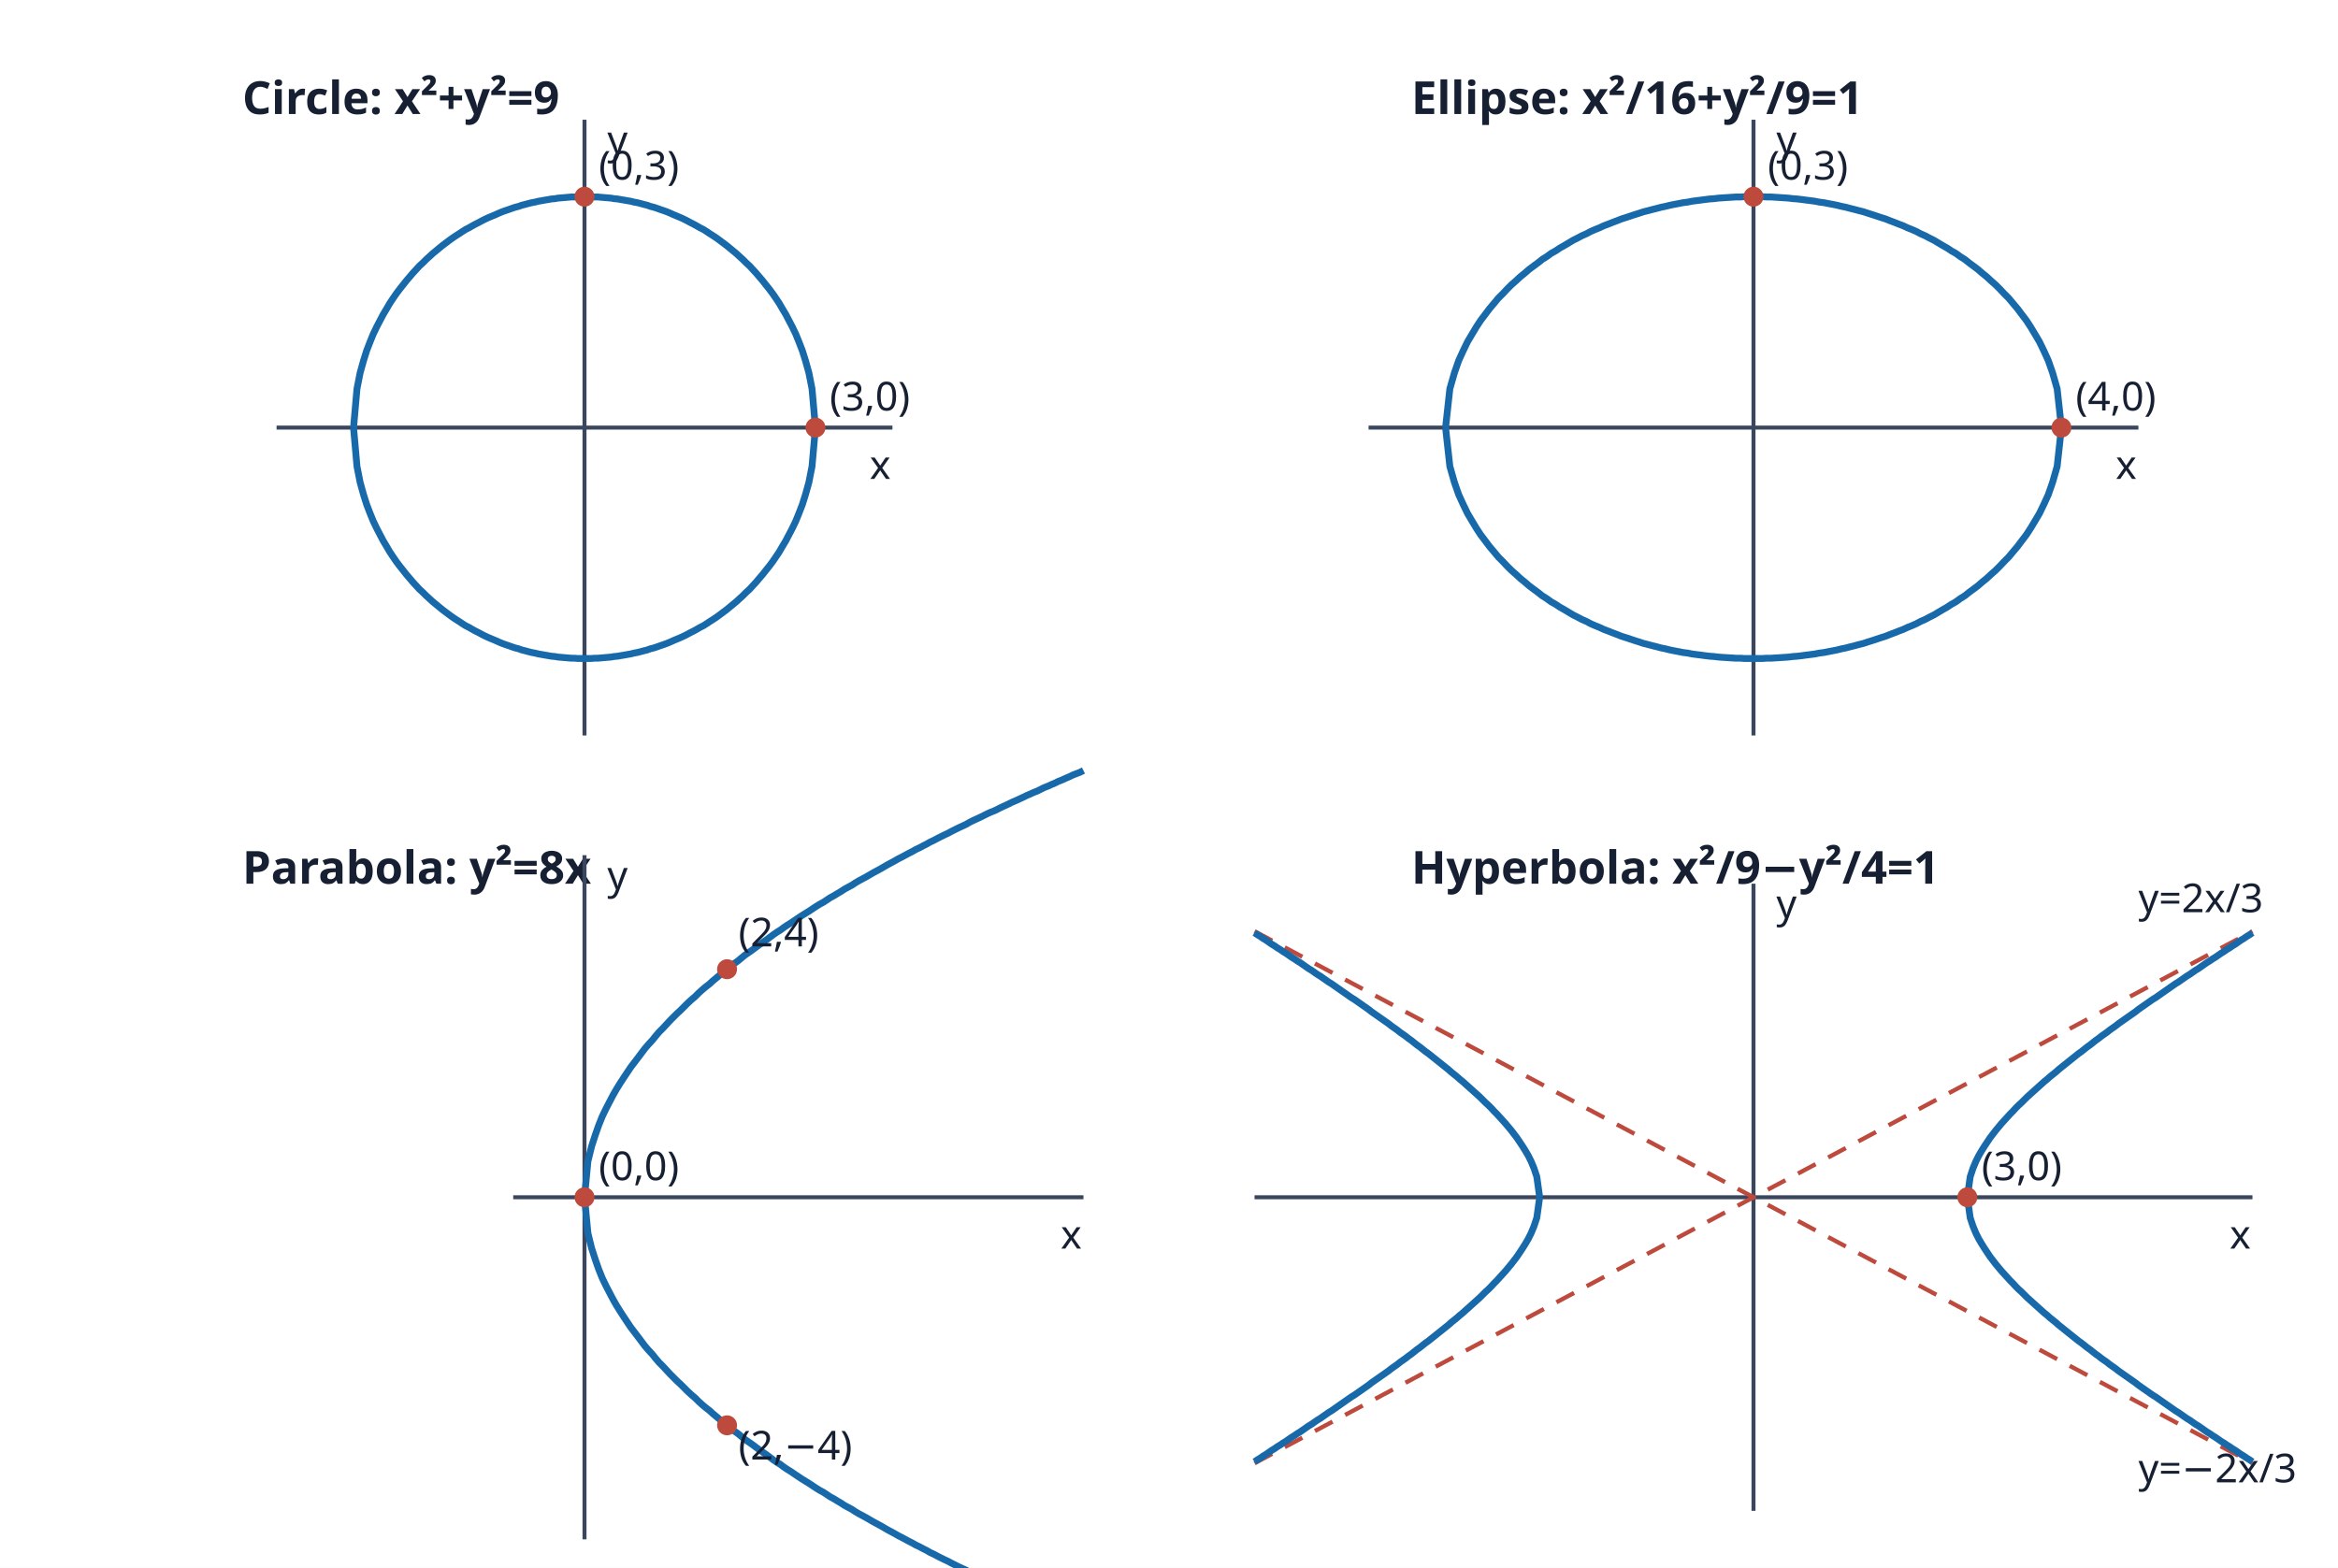
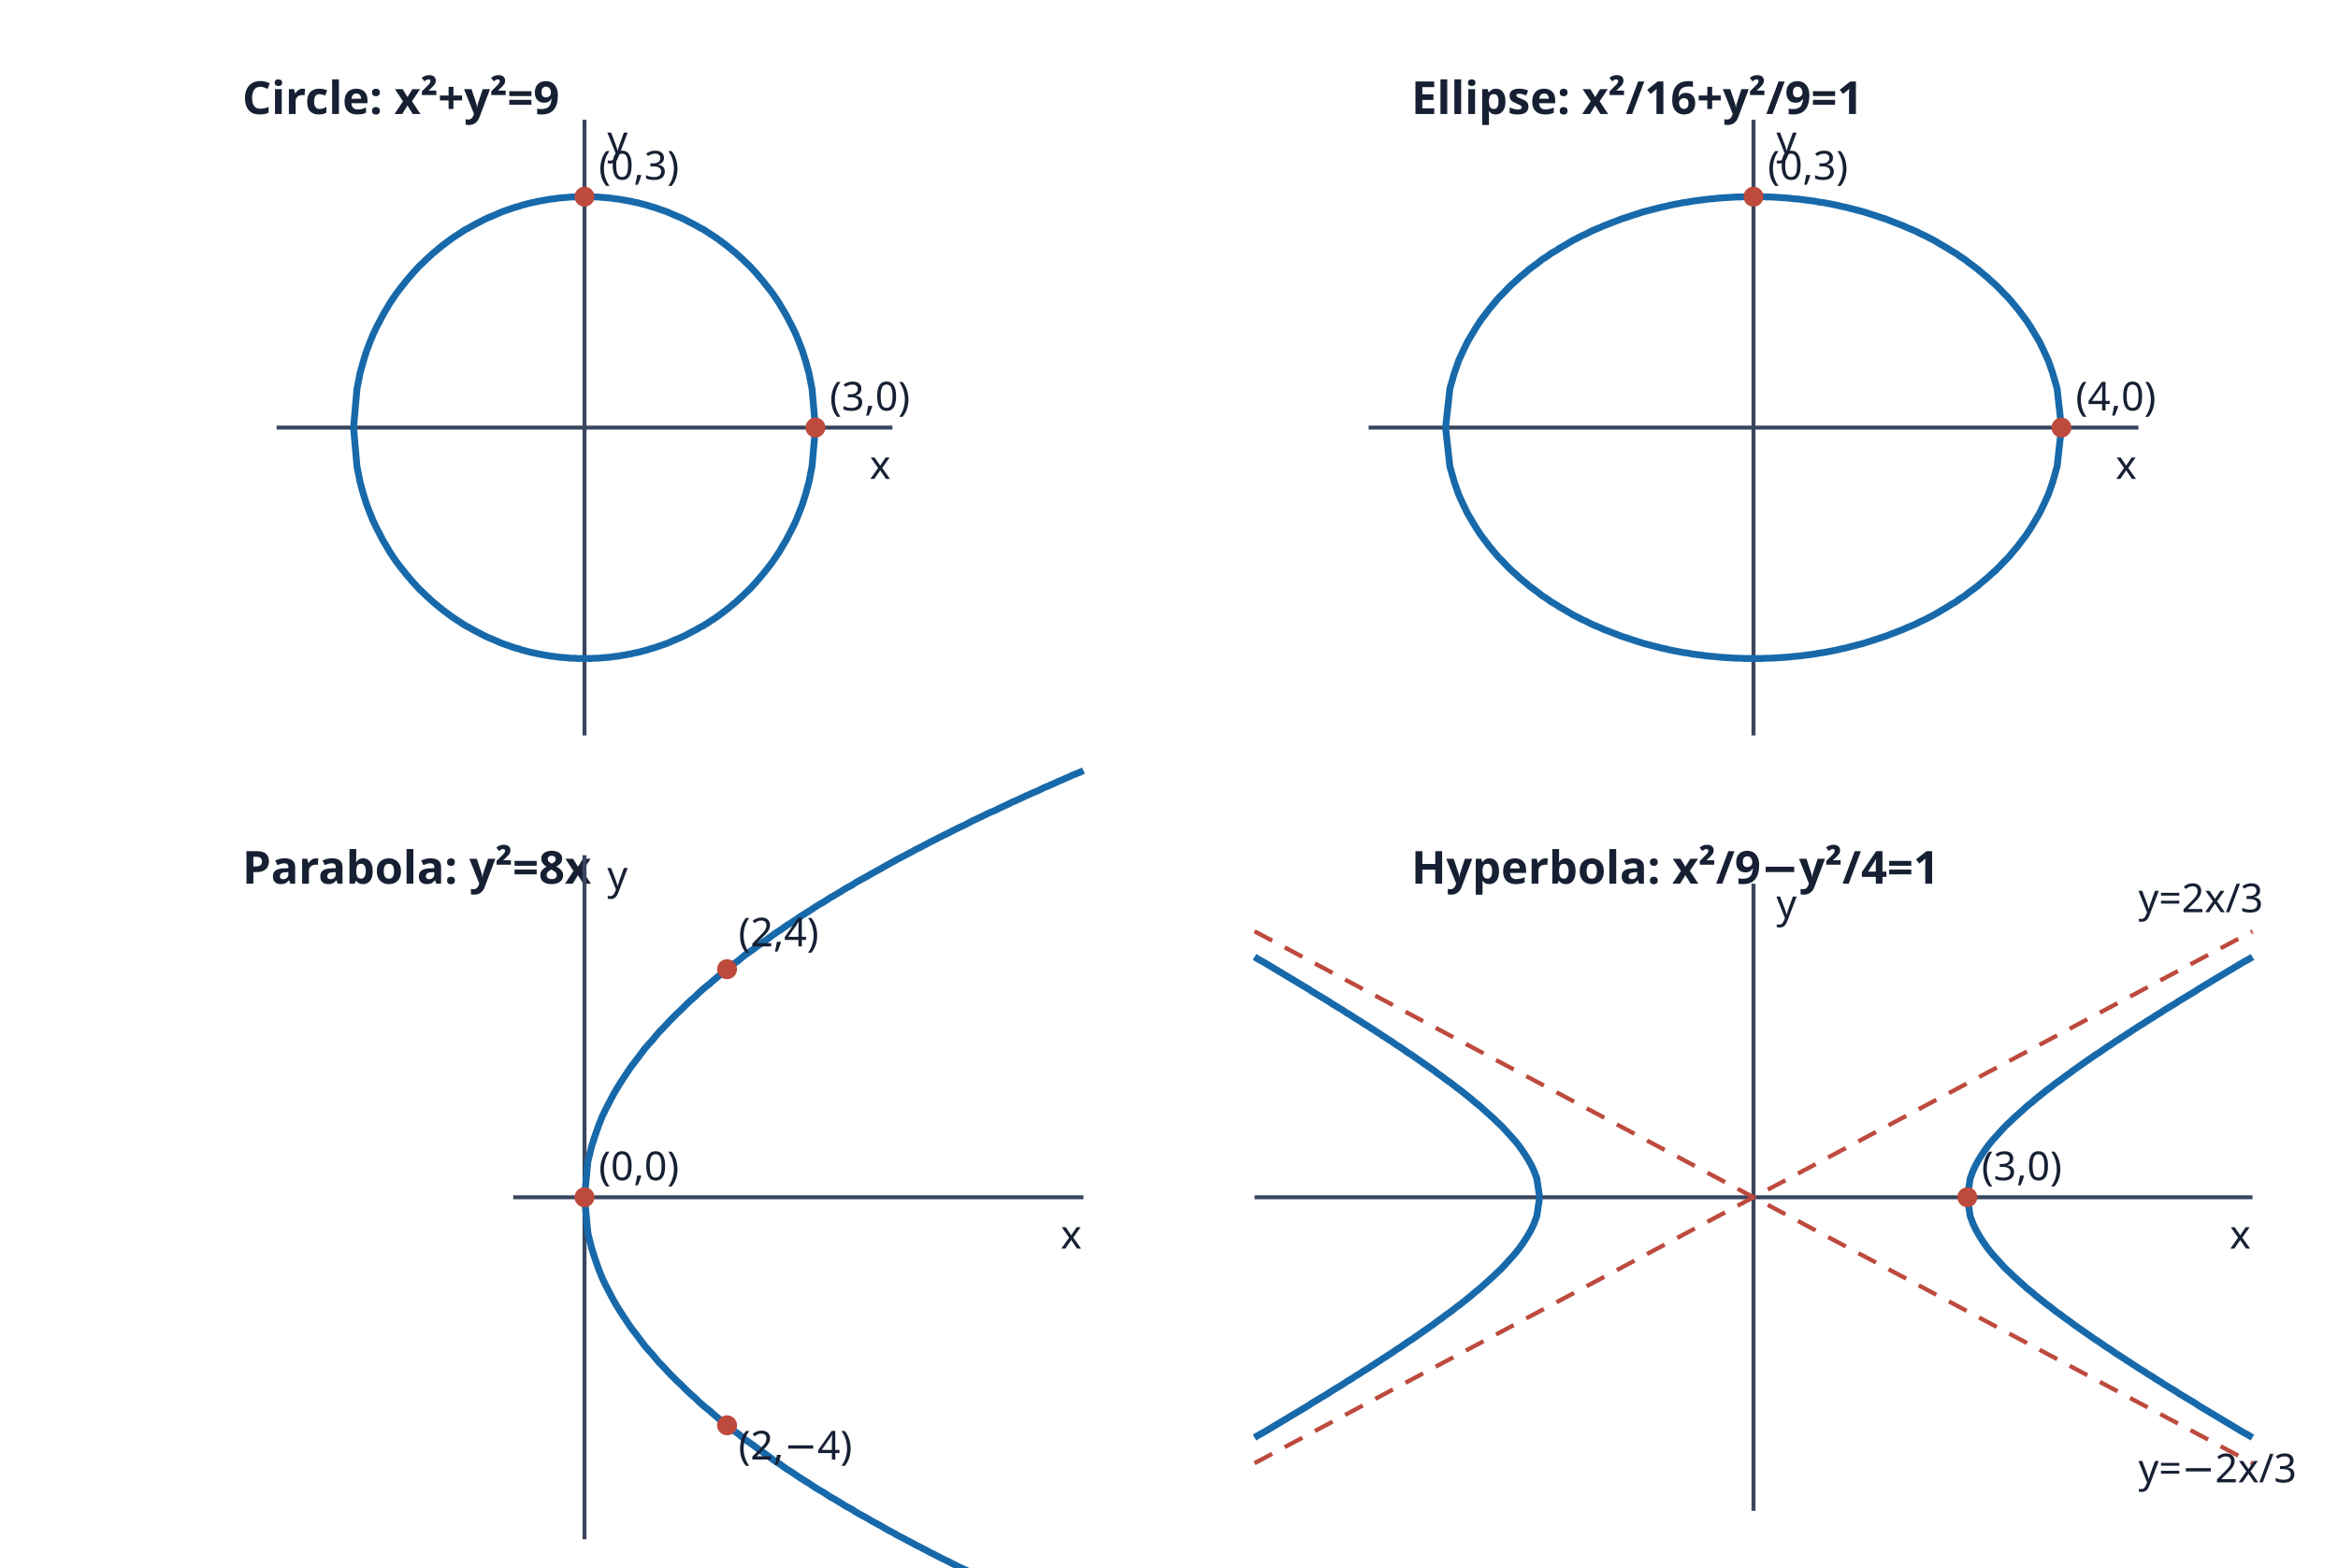
<svg xmlns="http://www.w3.org/2000/svg" width="820" height="550" viewBox="0 0 820 550" role="img" aria-label="Sketches of a circle, ellipse, parabola and hyperbola">
  <rect width="100%" height="100%" fill="#fff" />
  <style>text{font:14px sans-serif;fill:#172033}.axis{stroke:#39465e;stroke-width:1.4}.curve{fill:none;stroke:#1769aa;stroke-width:2.4}.asym{fill:none;stroke:#bd4a3c;stroke-width:1.5;stroke-dasharray:7 5}.grid{fill:none;stroke:#c8d0da;stroke-width:1}.point{fill:#bd4a3c}</style>
  <text x="85" y="40" style="font-weight:bold;font-size:16px">Circle: x²+y²=9</text>
  <path class="axis" d="M97.0,150.0H313.0 M205.0,258.0V42.0" />
  <text x="305.0" y="168.0">x</text>
  <text x="213.0" y="54.0">y</text>
  <path class="curve" d="M124.0,150.0 L125.2,136.4 L126.3,130.8 L127.5,126.5 L128.6,123.0 L129.8,119.9 L130.9,117.2 L132.1,114.7 L133.3,112.4 L134.4,110.3 L135.6,108.3 L136.7,106.4 L137.9,104.6 L139.0,103.0 L140.2,101.4 L141.4,99.9 L142.5,98.5 L143.7,97.1 L144.8,95.8 L146.0,94.5 L147.1,93.3 L148.3,92.2 L149.5,91.0 L150.6,90.0 L151.8,88.9 L152.9,88.0 L154.1,87.0 L155.2,86.1 L156.4,85.2 L157.6,84.3 L158.7,83.5 L159.9,82.7 L161.0,82.0 L162.2,81.2 L163.3,80.5 L164.5,79.9 L165.7,79.2 L166.8,78.6 L168.0,78.0 L169.1,77.4 L170.3,76.8 L171.4,76.3 L172.6,75.8 L173.8,75.3 L174.9,74.8 L176.1,74.3 L177.2,73.9 L178.4,73.5 L179.5,73.1 L180.7,72.7 L181.9,72.4 L183.0,72.0 L184.2,71.7 L185.3,71.4 L186.5,71.1 L187.6,70.9 L188.8,70.6 L190.0,70.4 L191.1,70.2 L192.3,70.0 L193.4,69.8 L194.6,69.7 L195.7,69.5 L196.9,69.4 L198.1,69.3 L199.2,69.2 L200.4,69.1 L201.5,69.1 L202.7,69.0 L203.8,69.0 L205.0,69.0 L206.2,69.0 L207.3,69.0 L208.5,69.1 L209.6,69.1 L210.8,69.2 L211.9,69.3 L213.1,69.4 L214.3,69.5 L215.4,69.7 L216.6,69.8 L217.7,70.0 L218.9,70.2 L220.0,70.4 L221.2,70.6 L222.4,70.9 L223.5,71.1 L224.7,71.4 L225.8,71.7 L227.0,72.0 L228.1,72.4 L229.3,72.7 L230.5,73.1 L231.6,73.5 L232.8,73.9 L233.9,74.3 L235.1,74.8 L236.2,75.3 L237.4,75.8 L238.6,76.3 L239.7,76.8 L240.9,77.4 L242.0,78.0 L243.2,78.6 L244.3,79.2 L245.5,79.9 L246.7,80.5 L247.8,81.2 L249.0,82.0 L250.1,82.7 L251.3,83.5 L252.4,84.3 L253.6,85.2 L254.8,86.1 L255.9,87.0 L257.1,88.0 L258.2,88.9 L259.4,90.0 L260.5,91.0 L261.7,92.2 L262.9,93.3 L264.0,94.5 L265.2,95.8 L266.3,97.1 L267.5,98.5 L268.6,99.9 L269.8,101.4 L271.0,103.0 L272.1,104.6 L273.3,106.4 L274.4,108.3 L275.6,110.3 L276.7,112.4 L277.9,114.7 L279.1,117.2 L280.2,119.9 L281.4,123.0 L282.5,126.5 L283.7,130.8 L284.8,136.4 L286.0,150.0" />
  <path class="curve" d="M124.0,150.0 L125.2,163.6 L126.3,169.2 L127.5,173.5 L128.6,177.0 L129.8,180.1 L130.9,182.8 L132.1,185.3 L133.3,187.6 L134.4,189.7 L135.6,191.7 L136.7,193.6 L137.9,195.4 L139.0,197.0 L140.2,198.6 L141.4,200.1 L142.5,201.5 L143.7,202.9 L144.8,204.2 L146.0,205.5 L147.1,206.7 L148.3,207.8 L149.5,209.0 L150.6,210.0 L151.8,211.1 L152.9,212.0 L154.1,213.0 L155.2,213.9 L156.4,214.8 L157.6,215.7 L158.7,216.5 L159.9,217.3 L161.0,218.0 L162.2,218.8 L163.3,219.5 L164.5,220.1 L165.7,220.8 L166.8,221.4 L168.0,222.0 L169.1,222.6 L170.3,223.2 L171.4,223.7 L172.6,224.2 L173.8,224.7 L174.9,225.2 L176.1,225.7 L177.2,226.1 L178.4,226.5 L179.5,226.9 L180.7,227.3 L181.9,227.6 L183.0,228.0 L184.2,228.3 L185.3,228.6 L186.5,228.9 L187.6,229.1 L188.8,229.4 L190.0,229.6 L191.1,229.8 L192.3,230.0 L193.4,230.2 L194.6,230.3 L195.7,230.5 L196.9,230.6 L198.1,230.7 L199.2,230.8 L200.4,230.9 L201.5,230.9 L202.7,231.0 L203.8,231.0 L205.0,231.0 L206.2,231.0 L207.3,231.0 L208.5,230.9 L209.6,230.9 L210.8,230.8 L211.9,230.7 L213.1,230.6 L214.3,230.5 L215.4,230.3 L216.6,230.2 L217.7,230.0 L218.9,229.8 L220.0,229.6 L221.2,229.4 L222.4,229.1 L223.5,228.9 L224.7,228.6 L225.8,228.3 L227.0,228.0 L228.1,227.6 L229.3,227.3 L230.5,226.9 L231.6,226.5 L232.8,226.1 L233.9,225.7 L235.1,225.2 L236.2,224.7 L237.4,224.2 L238.6,223.7 L239.7,223.2 L240.9,222.6 L242.0,222.0 L243.2,221.4 L244.3,220.8 L245.5,220.1 L246.7,219.5 L247.8,218.8 L249.0,218.0 L250.1,217.3 L251.3,216.5 L252.4,215.7 L253.6,214.8 L254.8,213.9 L255.9,213.0 L257.1,212.0 L258.2,211.1 L259.4,210.0 L260.5,209.0 L261.7,207.8 L262.9,206.7 L264.0,205.5 L265.2,204.2 L266.3,202.9 L267.5,201.5 L268.6,200.1 L269.8,198.6 L271.0,197.0 L272.1,195.4 L273.3,193.6 L274.4,191.7 L275.6,189.7 L276.7,187.6 L277.9,185.3 L279.1,182.8 L280.2,180.1 L281.4,177.0 L282.5,173.5 L283.7,169.2 L284.8,163.6 L286.0,150.0" />
  <circle class="point" cx="286.0" cy="150.0" r="3.5" />
  <text x="291.0" y="144.0">(3,0)</text>
  <circle class="point" cx="205.0" cy="69.0" r="3.5" />
  <text x="210.0" y="63.0">(0,3)</text>
  <text x="495" y="40" style="font-weight:bold;font-size:16px">Ellipse: x²/16+y²/9=1</text>
  <path class="axis" d="M480.0,150.0H750.0 M615.0,258.0V42.0" />
  <text x="742.0" y="168.0">x</text>
  <text x="623.0" y="54.0">y</text>
  <path class="curve" d="M507.0,150.0 L508.5,136.4 L510.1,130.8 L511.6,126.5 L513.2,123.0 L514.7,119.9 L516.3,117.2 L517.8,114.7 L519.3,112.4 L520.9,110.3 L522.4,108.3 L524.0,106.4 L525.5,104.6 L527.1,103.0 L528.6,101.4 L530.1,99.9 L531.7,98.5 L533.2,97.1 L534.8,95.8 L536.3,94.5 L537.9,93.3 L539.4,92.2 L540.9,91.0 L542.5,90.0 L544.0,88.9 L545.6,88.0 L547.1,87.0 L548.7,86.1 L550.2,85.2 L551.7,84.3 L553.3,83.5 L554.8,82.7 L556.4,82.0 L557.9,81.2 L559.5,80.5 L561.0,79.9 L562.5,79.2 L564.1,78.6 L565.6,78.0 L567.2,77.4 L568.7,76.8 L570.3,76.3 L571.8,75.8 L573.3,75.3 L574.9,74.8 L576.4,74.3 L578.0,73.9 L579.5,73.5 L581.1,73.1 L582.6,72.7 L584.1,72.4 L585.7,72.0 L587.2,71.7 L588.8,71.4 L590.3,71.1 L591.9,70.9 L593.4,70.6 L594.9,70.4 L596.5,70.2 L598.0,70.0 L599.6,69.8 L601.1,69.7 L602.7,69.5 L604.2,69.4 L605.7,69.3 L607.3,69.2 L608.8,69.1 L610.4,69.1 L611.9,69.0 L613.5,69.0 L615.0,69.0 L616.5,69.0 L618.1,69.0 L619.6,69.1 L621.2,69.1 L622.7,69.2 L624.3,69.3 L625.8,69.4 L627.3,69.5 L628.9,69.7 L630.4,69.8 L632.0,70.0 L633.5,70.2 L635.1,70.4 L636.6,70.6 L638.1,70.9 L639.7,71.1 L641.2,71.4 L642.8,71.7 L644.3,72.0 L645.9,72.4 L647.4,72.7 L648.9,73.1 L650.5,73.5 L652.0,73.9 L653.6,74.3 L655.1,74.8 L656.7,75.3 L658.2,75.8 L659.7,76.3 L661.3,76.8 L662.8,77.4 L664.4,78.0 L665.9,78.6 L667.5,79.2 L669.0,79.9 L670.5,80.5 L672.1,81.2 L673.6,82.0 L675.2,82.7 L676.7,83.5 L678.3,84.3 L679.8,85.2 L681.3,86.1 L682.9,87.0 L684.4,88.0 L686.0,88.9 L687.5,90.0 L689.1,91.0 L690.6,92.2 L692.1,93.3 L693.7,94.5 L695.2,95.8 L696.8,97.1 L698.3,98.5 L699.9,99.9 L701.4,101.4 L702.9,103.0 L704.5,104.6 L706.0,106.4 L707.6,108.3 L709.1,110.3 L710.7,112.4 L712.2,114.7 L713.7,117.2 L715.3,119.9 L716.8,123.0 L718.4,126.5 L719.9,130.8 L721.5,136.4 L723.0,150.0" />
  <path class="curve" d="M507.0,150.0 L508.5,163.6 L510.1,169.2 L511.6,173.5 L513.2,177.0 L514.7,180.1 L516.3,182.8 L517.8,185.3 L519.3,187.6 L520.9,189.7 L522.4,191.7 L524.0,193.6 L525.5,195.4 L527.1,197.0 L528.6,198.6 L530.1,200.1 L531.7,201.5 L533.2,202.9 L534.8,204.2 L536.3,205.5 L537.9,206.7 L539.4,207.8 L540.9,209.0 L542.5,210.0 L544.0,211.1 L545.6,212.0 L547.1,213.0 L548.7,213.9 L550.2,214.8 L551.7,215.7 L553.3,216.5 L554.8,217.3 L556.4,218.0 L557.9,218.8 L559.5,219.5 L561.0,220.1 L562.5,220.8 L564.1,221.4 L565.6,222.0 L567.2,222.6 L568.7,223.2 L570.3,223.7 L571.8,224.2 L573.3,224.7 L574.9,225.2 L576.4,225.7 L578.0,226.1 L579.5,226.5 L581.1,226.9 L582.6,227.3 L584.1,227.6 L585.7,228.0 L587.2,228.3 L588.8,228.6 L590.3,228.9 L591.9,229.1 L593.4,229.4 L594.9,229.6 L596.5,229.8 L598.0,230.0 L599.6,230.2 L601.1,230.3 L602.7,230.5 L604.2,230.6 L605.7,230.7 L607.3,230.8 L608.8,230.9 L610.4,230.9 L611.9,231.0 L613.5,231.0 L615.0,231.0 L616.5,231.0 L618.1,231.0 L619.6,230.9 L621.2,230.9 L622.7,230.8 L624.3,230.7 L625.8,230.6 L627.3,230.5 L628.9,230.3 L630.4,230.2 L632.0,230.0 L633.5,229.8 L635.1,229.6 L636.6,229.4 L638.1,229.1 L639.7,228.9 L641.2,228.6 L642.8,228.3 L644.3,228.0 L645.9,227.6 L647.4,227.3 L648.9,226.9 L650.5,226.5 L652.0,226.1 L653.6,225.7 L655.1,225.2 L656.7,224.7 L658.2,224.2 L659.7,223.7 L661.3,223.2 L662.8,222.6 L664.4,222.0 L665.9,221.4 L667.5,220.8 L669.0,220.1 L670.5,219.5 L672.1,218.8 L673.6,218.0 L675.2,217.3 L676.7,216.5 L678.3,215.7 L679.8,214.8 L681.3,213.9 L682.9,213.0 L684.4,212.0 L686.0,211.1 L687.5,210.0 L689.1,209.0 L690.6,207.8 L692.1,206.7 L693.7,205.5 L695.2,204.2 L696.8,202.9 L698.3,201.5 L699.9,200.1 L701.4,198.6 L702.9,197.0 L704.5,195.4 L706.0,193.6 L707.6,191.7 L709.1,189.7 L710.7,187.6 L712.2,185.3 L713.7,182.8 L715.3,180.1 L716.8,177.0 L718.4,173.5 L719.9,169.2 L721.5,163.6 L723.0,150.0" />
  <circle class="point" cx="723.0" cy="150.0" r="3.5" />
  <text x="728.0" y="144.0">(4,0)</text>
  <circle class="point" cx="615.0" cy="69.0" r="3.5" />
  <text x="620.0" y="63.0">(0,3)</text>
  <text x="85" y="310" style="font-weight:bold;font-size:16px">Parabola: y²=8x</text>
  <path class="axis" d="M180.0,420.0H380.0 M205.0,540.0V300.0" />
  <text x="372.0" y="438.0">x</text>
  <text x="213.0" y="312.0">y</text>
  <path class="curve" d="M205.0,420.0 L206.2,407.4 L207.5,402.1 L208.8,398.1 L210.0,394.7 L211.2,391.7 L212.5,389.0 L213.8,386.5 L215.0,384.2 L216.2,382.1 L217.5,380.0 L218.8,378.0 L220.0,376.2 L221.2,374.4 L222.5,372.7 L223.8,371.0 L225.0,369.4 L226.2,367.8 L227.5,366.3 L228.8,364.9 L230.0,363.4 L231.2,362.0 L232.5,360.7 L233.8,359.3 L235.0,358.0 L236.2,356.8 L237.5,355.5 L238.8,354.3 L240.0,353.1 L241.2,351.9 L242.5,350.7 L243.8,349.6 L245.0,348.4 L246.2,347.3 L247.5,346.2 L248.8,345.2 L250.0,344.1 L251.2,343.1 L252.5,342.0 L253.8,341.0 L255.0,340.0 L256.2,339.0 L257.5,338.0 L258.8,337.1 L260.0,336.1 L261.2,335.1 L262.5,334.2 L263.8,333.3 L265.0,332.4 L266.2,331.5 L267.5,330.6 L268.8,329.7 L270.0,328.8 L271.2,327.9 L272.5,327.0 L273.8,326.2 L275.0,325.3 L276.2,324.5 L277.5,323.7 L278.8,322.8 L280.0,322.0 L281.2,321.2 L282.5,320.4 L283.8,319.6 L285.0,318.8 L286.2,318.0 L287.5,317.2 L288.8,316.5 L290.0,315.7 L291.2,314.9 L292.5,314.2 L293.8,313.4 L295.0,312.7 L296.2,311.9 L297.5,311.2 L298.8,310.5 L300.0,309.7 L301.2,309.0 L302.5,308.3 L303.8,307.6 L305.0,306.9 L306.2,306.2 L307.5,305.5 L308.8,304.8 L310.0,304.1 L311.2,303.4 L312.5,302.7 L313.8,302.0 L315.0,301.3 L316.2,300.7 L317.5,300.0 L318.8,299.3 L320.0,298.7 L321.2,298.0 L322.5,297.4 L323.8,296.7 L325.0,296.1 L326.2,295.4 L327.5,294.8 L328.8,294.1 L330.0,293.5 L331.2,292.9 L332.5,292.3 L333.8,291.6 L335.0,291.0 L336.2,290.4 L337.5,289.8 L338.8,289.2 L340.0,288.5 L341.2,287.9 L342.5,287.3 L343.8,286.7 L345.0,286.1 L346.2,285.5 L347.5,284.9 L348.8,284.4 L350.0,283.8 L351.2,283.2 L352.5,282.6 L353.8,282.0 L355.0,281.4 L356.2,280.9 L357.5,280.3 L358.8,279.7 L360.0,279.1 L361.2,278.6 L362.5,278.0 L363.8,277.5 L365.0,276.9 L366.2,276.3 L367.5,275.8 L368.8,275.2 L370.0,274.7 L371.2,274.1 L372.5,273.6 L373.8,273.0 L375.0,272.5 L376.2,271.9 L377.5,271.4 L378.8,270.9 L380.0,270.3" />
  <path class="curve" d="M205.0,420.0 L206.2,432.6 L207.5,437.9 L208.8,441.9 L210.0,445.3 L211.2,448.3 L212.5,451.0 L213.8,453.5 L215.0,455.8 L216.2,457.9 L217.5,460.0 L218.8,462.0 L220.0,463.8 L221.2,465.6 L222.5,467.3 L223.8,469.0 L225.0,470.6 L226.2,472.2 L227.5,473.7 L228.8,475.1 L230.0,476.6 L231.2,478.0 L232.5,479.3 L233.8,480.7 L235.0,482.0 L236.2,483.2 L237.5,484.5 L238.8,485.7 L240.0,486.9 L241.2,488.1 L242.5,489.3 L243.8,490.4 L245.0,491.6 L246.2,492.7 L247.5,493.8 L248.8,494.8 L250.0,495.9 L251.2,496.9 L252.5,498.0 L253.8,499.0 L255.0,500.0 L256.2,501.0 L257.5,502.0 L258.8,502.9 L260.0,503.9 L261.2,504.9 L262.5,505.8 L263.8,506.7 L265.0,507.6 L266.2,508.5 L267.5,509.4 L268.8,510.3 L270.0,511.2 L271.2,512.1 L272.5,513.0 L273.8,513.8 L275.0,514.7 L276.2,515.5 L277.5,516.3 L278.8,517.2 L280.0,518.0 L281.2,518.8 L282.5,519.6 L283.8,520.4 L285.0,521.2 L286.2,522.0 L287.5,522.8 L288.8,523.5 L290.0,524.3 L291.2,525.1 L292.5,525.8 L293.8,526.6 L295.0,527.3 L296.2,528.1 L297.5,528.8 L298.8,529.5 L300.0,530.3 L301.2,531.0 L302.5,531.7 L303.8,532.4 L305.0,533.1 L306.2,533.8 L307.5,534.5 L308.8,535.2 L310.0,535.9 L311.2,536.6 L312.5,537.3 L313.8,538.0 L315.0,538.7 L316.2,539.3 L317.5,540.0 L318.8,540.7 L320.0,541.3 L321.2,542.0 L322.5,542.6 L323.8,543.3 L325.0,543.9 L326.2,544.6 L327.5,545.2 L328.8,545.9 L330.0,546.5 L331.2,547.1 L332.5,547.7 L333.8,548.4 L335.0,549.0 L336.2,549.6 L337.5,550.2 L338.8,550.8 L340.0,551.5 L341.2,552.1 L342.5,552.7 L343.8,553.3 L345.0,553.9 L346.2,554.5 L347.5,555.1 L348.8,555.6 L350.0,556.2 L351.2,556.8 L352.5,557.4 L353.8,558.0 L355.0,558.6 L356.2,559.1 L357.5,559.7 L358.8,560.3 L360.0,560.9 L361.2,561.4 L362.5,562.0 L363.8,562.5 L365.0,563.1 L366.2,563.7 L367.5,564.2 L368.8,564.8 L370.0,565.3 L371.2,565.9 L372.5,566.4 L373.8,567.0 L375.0,567.5 L376.2,568.1 L377.5,568.6 L378.8,569.1 L380.0,569.7" />
  <circle class="point" cx="205.0" cy="420.0" r="3.5" />
  <text x="210.0" y="414.0">(0,0)</text>
  <circle class="point" cx="255.0" cy="340.0" r="3.5" />
  <text x="259.0" y="332.0">(2,4)</text>
  <circle class="point" cx="255.0" cy="500.0" r="3.5" />
  <text x="259.0" y="512.0">(2,−4)</text>
  <text x="495" y="310" style="font-weight:bold;font-size:16px">Hyperbola: x²/9−y²/4=1</text>
  <path class="axis" d="M440.0,420.0H790.0 M615.0,530.0V310.0" />
  <text x="782.0" y="438.0">x</text>
  <text x="623.0" y="322.0">y</text>
  <path class="asym" d="M440,513.3 L790,326.7 M440,326.7 L790,513.3" />
-   <path class="curve" d="M690.0,420.0 L691.0,427.2 L692.0,430.2 L693.0,432.6 L694.0,434.6 L695.0,436.3 L696.0,437.9 L697.0,439.4 L698.0,440.9 L699.0,442.2 L700.0,443.5 L701.0,444.7 L702.0,445.9 L703.0,447.0 L704.0,448.1 L705.0,449.2 L706.0,450.2 L707.0,451.3 L708.0,452.3 L709.0,453.2 L710.0,454.2 L711.0,455.2 L712.0,456.1 L713.0,457.0 L714.0,457.9 L715.0,458.8 L716.0,459.7 L717.0,460.6 L718.0,461.4 L719.0,462.3 L720.0,463.1 L721.0,463.9 L722.0,464.8 L723.0,465.6 L724.0,466.4 L725.0,467.2 L726.0,468.0 L727.0,468.8 L728.0,469.6 L729.0,470.4 L730.0,471.1 L731.0,471.9 L732.0,472.7 L733.0,473.4 L734.0,474.2 L735.0,475.0 L736.0,475.7 L737.0,476.5 L738.0,477.2 L739.0,477.9 L740.0,478.7 L741.0,479.4 L742.0,480.1 L743.0,480.9 L744.0,481.6 L745.0,482.3 L746.0,483.0 L747.0,483.7 L748.0,484.4 L749.0,485.1 L750.0,485.9 L751.0,486.6 L752.0,487.3 L753.0,488.0 L754.0,488.7 L755.0,489.4 L756.0,490.0 L757.0,490.7 L758.0,491.4 L759.0,492.1 L760.0,492.8 L761.0,493.5 L762.0,494.2 L763.0,494.9 L764.0,495.5 L765.0,496.2 L766.0,496.9 L767.0,497.6 L768.0,498.2 L769.0,498.9 L770.0,499.6 L771.0,500.2 L772.0,500.9 L773.0,501.6 L774.0,502.3 L775.0,502.9 L776.0,503.6 L777.0,504.2 L778.0,504.9 L779.0,505.6 L780.0,506.2 L781.0,506.9 L782.0,507.5 L783.0,508.2 L784.0,508.8 L785.0,509.5 L786.0,510.2 L787.0,510.8 L788.0,511.5 L789.0,512.1 L790.0,512.8" />
-   <path class="curve" d="M440.0,512.8 L441.0,512.1 L442.0,511.5 L443.0,510.8 L444.0,510.2 L445.0,509.5 L446.0,508.8 L447.0,508.2 L448.0,507.5 L449.0,506.9 L450.0,506.2 L451.0,505.6 L452.0,504.9 L453.0,504.2 L454.0,503.6 L455.0,502.9 L456.0,502.3 L457.0,501.6 L458.0,500.9 L459.0,500.2 L460.0,499.6 L461.0,498.9 L462.0,498.2 L463.0,497.6 L464.0,496.9 L465.0,496.2 L466.0,495.5 L467.0,494.9 L468.0,494.2 L469.0,493.5 L470.0,492.8 L471.0,492.1 L472.0,491.4 L473.0,490.7 L474.0,490.0 L475.0,489.4 L476.0,488.7 L477.0,488.0 L478.0,487.3 L479.0,486.6 L480.0,485.9 L481.0,485.1 L482.0,484.4 L483.0,483.7 L484.0,483.0 L485.0,482.3 L486.0,481.6 L487.0,480.9 L488.0,480.1 L489.0,479.4 L490.0,478.7 L491.0,477.9 L492.0,477.2 L493.0,476.5 L494.0,475.7 L495.0,475.0 L496.0,474.2 L497.0,473.4 L498.0,472.7 L499.0,471.9 L500.0,471.1 L501.0,470.4 L502.0,469.6 L503.0,468.8 L504.0,468.0 L505.0,467.2 L506.0,466.4 L507.0,465.6 L508.0,464.8 L509.0,463.9 L510.0,463.1 L511.0,462.3 L512.0,461.4 L513.0,460.6 L514.0,459.7 L515.0,458.8 L516.0,457.9 L517.0,457.0 L518.0,456.1 L519.0,455.2 L520.0,454.2 L521.0,453.2 L522.0,452.3 L523.0,451.3 L524.0,450.2 L525.0,449.2 L526.0,448.1 L527.0,447.0 L528.0,445.9 L529.0,444.7 L530.0,443.5 L531.0,442.2 L532.0,440.9 L533.0,439.4 L534.0,437.9 L535.0,436.3 L536.0,434.6 L537.0,432.6 L538.0,430.2 L539.0,427.2 L540.0,420.0" />
-   <path class="curve" d="M690.0,420.0 L691.0,412.8 L692.0,409.8 L693.0,407.4 L694.0,405.4 L695.0,403.7 L696.0,402.1 L697.0,400.6 L698.0,399.1 L699.0,397.8 L700.0,396.5 L701.0,395.3 L702.0,394.1 L703.0,393.0 L704.0,391.9 L705.0,390.8 L706.0,389.8 L707.0,388.7 L708.0,387.7 L709.0,386.8 L710.0,385.8 L711.0,384.8 L712.0,383.9 L713.0,383.0 L714.0,382.1 L715.0,381.2 L716.0,380.3 L717.0,379.4 L718.0,378.6 L719.0,377.7 L720.0,376.9 L721.0,376.1 L722.0,375.2 L723.0,374.4 L724.0,373.6 L725.0,372.8 L726.0,372.0 L727.0,371.2 L728.0,370.4 L729.0,369.6 L730.0,368.9 L731.0,368.1 L732.0,367.3 L733.0,366.6 L734.0,365.8 L735.0,365.0 L736.0,364.3 L737.0,363.5 L738.0,362.8 L739.0,362.1 L740.0,361.3 L741.0,360.6 L742.0,359.9 L743.0,359.1 L744.0,358.4 L745.0,357.7 L746.0,357.0 L747.0,356.3 L748.0,355.6 L749.0,354.9 L750.0,354.1 L751.0,353.4 L752.0,352.7 L753.0,352.0 L754.0,351.3 L755.0,350.6 L756.0,350.0 L757.0,349.3 L758.0,348.6 L759.0,347.9 L760.0,347.2 L761.0,346.5 L762.0,345.8 L763.0,345.1 L764.0,344.5 L765.0,343.8 L766.0,343.1 L767.0,342.4 L768.0,341.8 L769.0,341.1 L770.0,340.4 L771.0,339.8 L772.0,339.1 L773.0,338.4 L774.0,337.7 L775.0,337.1 L776.0,336.4 L777.0,335.8 L778.0,335.1 L779.0,334.4 L780.0,333.8 L781.0,333.1 L782.0,332.5 L783.0,331.8 L784.0,331.2 L785.0,330.5 L786.0,329.8 L787.0,329.2 L788.0,328.5 L789.0,327.9 L790.0,327.2" />
-   <path class="curve" d="M440.0,327.2 L441.0,327.9 L442.0,328.5 L443.0,329.2 L444.0,329.8 L445.0,330.5 L446.0,331.2 L447.0,331.8 L448.0,332.5 L449.0,333.1 L450.0,333.8 L451.0,334.4 L452.0,335.1 L453.0,335.8 L454.0,336.4 L455.0,337.1 L456.0,337.7 L457.0,338.4 L458.0,339.1 L459.0,339.8 L460.0,340.4 L461.0,341.1 L462.0,341.8 L463.0,342.4 L464.0,343.1 L465.0,343.8 L466.0,344.5 L467.0,345.1 L468.0,345.8 L469.0,346.5 L470.0,347.2 L471.0,347.9 L472.0,348.6 L473.0,349.3 L474.0,350.0 L475.0,350.6 L476.0,351.3 L477.0,352.0 L478.0,352.7 L479.0,353.4 L480.0,354.1 L481.0,354.9 L482.0,355.6 L483.0,356.3 L484.0,357.0 L485.0,357.7 L486.0,358.4 L487.0,359.1 L488.0,359.9 L489.0,360.6 L490.0,361.3 L491.0,362.1 L492.0,362.8 L493.0,363.5 L494.0,364.3 L495.0,365.0 L496.0,365.8 L497.0,366.6 L498.0,367.3 L499.0,368.1 L500.0,368.9 L501.0,369.6 L502.0,370.4 L503.0,371.2 L504.0,372.0 L505.0,372.8 L506.0,373.6 L507.0,374.4 L508.0,375.2 L509.0,376.1 L510.0,376.9 L511.0,377.7 L512.0,378.6 L513.0,379.4 L514.0,380.3 L515.0,381.2 L516.0,382.1 L517.0,383.0 L518.0,383.9 L519.0,384.8 L520.0,385.8 L521.0,386.8 L522.0,387.7 L523.0,388.7 L524.0,389.8 L525.0,390.8 L526.0,391.9 L527.0,393.0 L528.0,394.1 L529.0,395.3 L530.0,396.5 L531.0,397.8 L532.0,399.1 L533.0,400.6 L534.0,402.1 L535.0,403.7 L536.0,405.4 L537.0,407.4 L538.0,409.8 L539.0,412.8 L540.0,420.0" />
+   <path class="curve" d="M690.0,420.0 L691.0,426.6 L692.0,429.3 L693.0,431.4 L694.0,433.2 L695.0,434.8 L696.0,436.3 L697.0,437.7 L698.0,439.0 L699.0,440.2 L700.0,441.3 L701.0,442.4 L702.0,443.5 L703.0,444.6 L704.0,445.6 L705.0,446.5 L706.0,447.5 L707.0,448.4 L708.0,449.3 L709.0,450.2 L710.0,451.1 L711.0,452.0 L712.0,452.8 L713.0,453.6 L714.0,454.5 L715.0,455.3 L716.0,456.1 L717.0,456.9 L718.0,457.7 L719.0,458.4 L720.0,459.2 L721.0,460.0 L722.0,460.7 L723.0,461.4 L724.0,462.2 L725.0,462.9 L726.0,463.6 L727.0,464.4 L728.0,465.1 L729.0,465.8 L730.0,466.5 L731.0,467.2 L732.0,467.9 L733.0,468.6 L734.0,469.3 L735.0,470.0 L736.0,470.6 L737.0,471.3 L738.0,472.0 L739.0,472.7 L740.0,473.3 L741.0,474.0 L742.0,474.7 L743.0,475.3 L744.0,476.0 L745.0,476.6 L746.0,477.3 L747.0,477.9 L748.0,478.6 L749.0,479.2 L750.0,479.9 L751.0,480.5 L752.0,481.1 L753.0,481.8 L754.0,482.4 L755.0,483.0 L756.0,483.7 L757.0,484.3 L758.0,484.9 L759.0,485.6 L760.0,486.2 L761.0,486.8 L762.0,487.4 L763.0,488.0 L764.0,488.7 L765.0,489.3 L766.0,489.9 L767.0,490.5 L768.0,491.1 L769.0,491.7 L770.0,492.3 L771.0,493.0 L772.0,493.6 L773.0,494.2 L774.0,494.8 L775.0,495.4 L776.0,496.0 L777.0,496.6 L778.0,497.2 L779.0,497.8 L780.0,498.4 L781.0,499.0 L782.0,499.6 L783.0,500.2 L784.0,500.8 L785.0,501.4 L786.0,502.0 L787.0,502.6 L788.0,503.1 L789.0,503.7 L790.0,504.3" />
+   <path class="curve" d="M440.0,504.3 L441.0,503.7 L442.0,503.1 L443.0,502.6 L444.0,502.0 L445.0,501.4 L446.0,500.8 L447.0,500.2 L448.0,499.6 L449.0,499.0 L450.0,498.4 L451.0,497.8 L452.0,497.2 L453.0,496.6 L454.0,496.0 L455.0,495.4 L456.0,494.8 L457.0,494.2 L458.0,493.6 L459.0,493.0 L460.0,492.3 L461.0,491.7 L462.0,491.1 L463.0,490.5 L464.0,489.9 L465.0,489.3 L466.0,488.7 L467.0,488.0 L468.0,487.4 L469.0,486.8 L470.0,486.2 L471.0,485.6 L472.0,484.9 L473.0,484.3 L474.0,483.7 L475.0,483.0 L476.0,482.4 L477.0,481.8 L478.0,481.1 L479.0,480.5 L480.0,479.9 L481.0,479.2 L482.0,478.6 L483.0,477.9 L484.0,477.3 L485.0,476.6 L486.0,476.0 L487.0,475.3 L488.0,474.7 L489.0,474.0 L490.0,473.3 L491.0,472.7 L492.0,472.0 L493.0,471.3 L494.0,470.6 L495.0,470.0 L496.0,469.3 L497.0,468.6 L498.0,467.9 L499.0,467.2 L500.0,466.5 L501.0,465.8 L502.0,465.1 L503.0,464.4 L504.0,463.6 L505.0,462.9 L506.0,462.2 L507.0,461.4 L508.0,460.7 L509.0,460.0 L510.0,459.2 L511.0,458.4 L512.0,457.7 L513.0,456.9 L514.0,456.1 L515.0,455.3 L516.0,454.5 L517.0,453.6 L518.0,452.8 L519.0,452.0 L520.0,451.1 L521.0,450.2 L522.0,449.3 L523.0,448.4 L524.0,447.5 L525.0,446.5 L526.0,445.6 L527.0,444.6 L528.0,443.5 L529.0,442.4 L530.0,441.3 L531.0,440.2 L532.0,439.0 L533.0,437.7 L534.0,436.3 L535.0,434.8 L536.0,433.2 L537.0,431.4 L538.0,429.3 L539.0,426.6 L540.0,420.0" />
+   <path class="curve" d="M690.0,420.0 L691.0,413.4 L692.0,410.7 L693.0,408.6 L694.0,406.8 L695.0,405.2 L696.0,403.7 L697.0,402.3 L698.0,401.0 L699.0,399.8 L700.0,398.7 L701.0,397.6 L702.0,396.5 L703.0,395.4 L704.0,394.4 L705.0,393.5 L706.0,392.5 L707.0,391.6 L708.0,390.7 L709.0,389.8 L710.0,388.9 L711.0,388.0 L712.0,387.2 L713.0,386.4 L714.0,385.5 L715.0,384.7 L716.0,383.9 L717.0,383.1 L718.0,382.3 L719.0,381.6 L720.0,380.8 L721.0,380.0 L722.0,379.3 L723.0,378.6 L724.0,377.8 L725.0,377.1 L726.0,376.4 L727.0,375.6 L728.0,374.9 L729.0,374.2 L730.0,373.5 L731.0,372.8 L732.0,372.1 L733.0,371.4 L734.0,370.7 L735.0,370.0 L736.0,369.4 L737.0,368.7 L738.0,368.0 L739.0,367.3 L740.0,366.7 L741.0,366.0 L742.0,365.3 L743.0,364.7 L744.0,364.0 L745.0,363.4 L746.0,362.7 L747.0,362.1 L748.0,361.4 L749.0,360.8 L750.0,360.1 L751.0,359.5 L752.0,358.9 L753.0,358.2 L754.0,357.6 L755.0,357.0 L756.0,356.3 L757.0,355.7 L758.0,355.1 L759.0,354.4 L760.0,353.8 L761.0,353.2 L762.0,352.6 L763.0,352.0 L764.0,351.3 L765.0,350.7 L766.0,350.1 L767.0,349.5 L768.0,348.9 L769.0,348.3 L770.0,347.7 L771.0,347.0 L772.0,346.4 L773.0,345.8 L774.0,345.2 L775.0,344.6 L776.0,344.0 L777.0,343.4 L778.0,342.8 L779.0,342.2 L780.0,341.6 L781.0,341.0 L782.0,340.4 L783.0,339.8 L784.0,339.2 L785.0,338.6 L786.0,338.0 L787.0,337.4 L788.0,336.9 L789.0,336.3 L790.0,335.7" />
+   <path class="curve" d="M440.0,335.7 L441.0,336.3 L442.0,336.9 L443.0,337.4 L444.0,338.0 L445.0,338.6 L446.0,339.2 L447.0,339.8 L448.0,340.4 L449.0,341.0 L450.0,341.6 L451.0,342.2 L452.0,342.8 L453.0,343.4 L454.0,344.0 L455.0,344.6 L456.0,345.2 L457.0,345.8 L458.0,346.4 L459.0,347.0 L460.0,347.7 L461.0,348.3 L462.0,348.9 L463.0,349.5 L464.0,350.1 L465.0,350.7 L466.0,351.3 L467.0,352.0 L468.0,352.6 L469.0,353.2 L470.0,353.8 L471.0,354.4 L472.0,355.1 L473.0,355.7 L474.0,356.3 L475.0,357.0 L476.0,357.6 L477.0,358.2 L478.0,358.9 L479.0,359.5 L480.0,360.1 L481.0,360.8 L482.0,361.4 L483.0,362.1 L484.0,362.7 L485.0,363.4 L486.0,364.0 L487.0,364.7 L488.0,365.3 L489.0,366.0 L490.0,366.7 L491.0,367.3 L492.0,368.0 L493.0,368.7 L494.0,369.4 L495.0,370.0 L496.0,370.7 L497.0,371.4 L498.0,372.1 L499.0,372.8 L500.0,373.5 L501.0,374.2 L502.0,374.9 L503.0,375.6 L504.0,376.4 L505.0,377.1 L506.0,377.8 L507.0,378.6 L508.0,379.3 L509.0,380.0 L510.0,380.8 L511.0,381.6 L512.0,382.3 L513.0,383.1 L514.0,383.9 L515.0,384.7 L516.0,385.5 L517.0,386.4 L518.0,387.2 L519.0,388.0 L520.0,388.9 L521.0,389.8 L522.0,390.7 L523.0,391.6 L524.0,392.5 L525.0,393.5 L526.0,394.4 L527.0,395.4 L528.0,396.5 L529.0,397.6 L530.0,398.7 L531.0,399.8 L532.0,401.0 L533.0,402.3 L534.0,403.7 L535.0,405.2 L536.0,406.8 L537.0,408.6 L538.0,410.7 L539.0,413.4 L540.0,420.0" />
  <circle class="point" cx="690.0" cy="420.0" r="3.5" />
  <text x="695.0" y="414.0">(3,0)</text>
  <text x="750" y="320" fill="#bd4a3c">y=2x/3</text>
  <text x="750" y="520" fill="#bd4a3c">y=−2x/3</text>
</svg>
